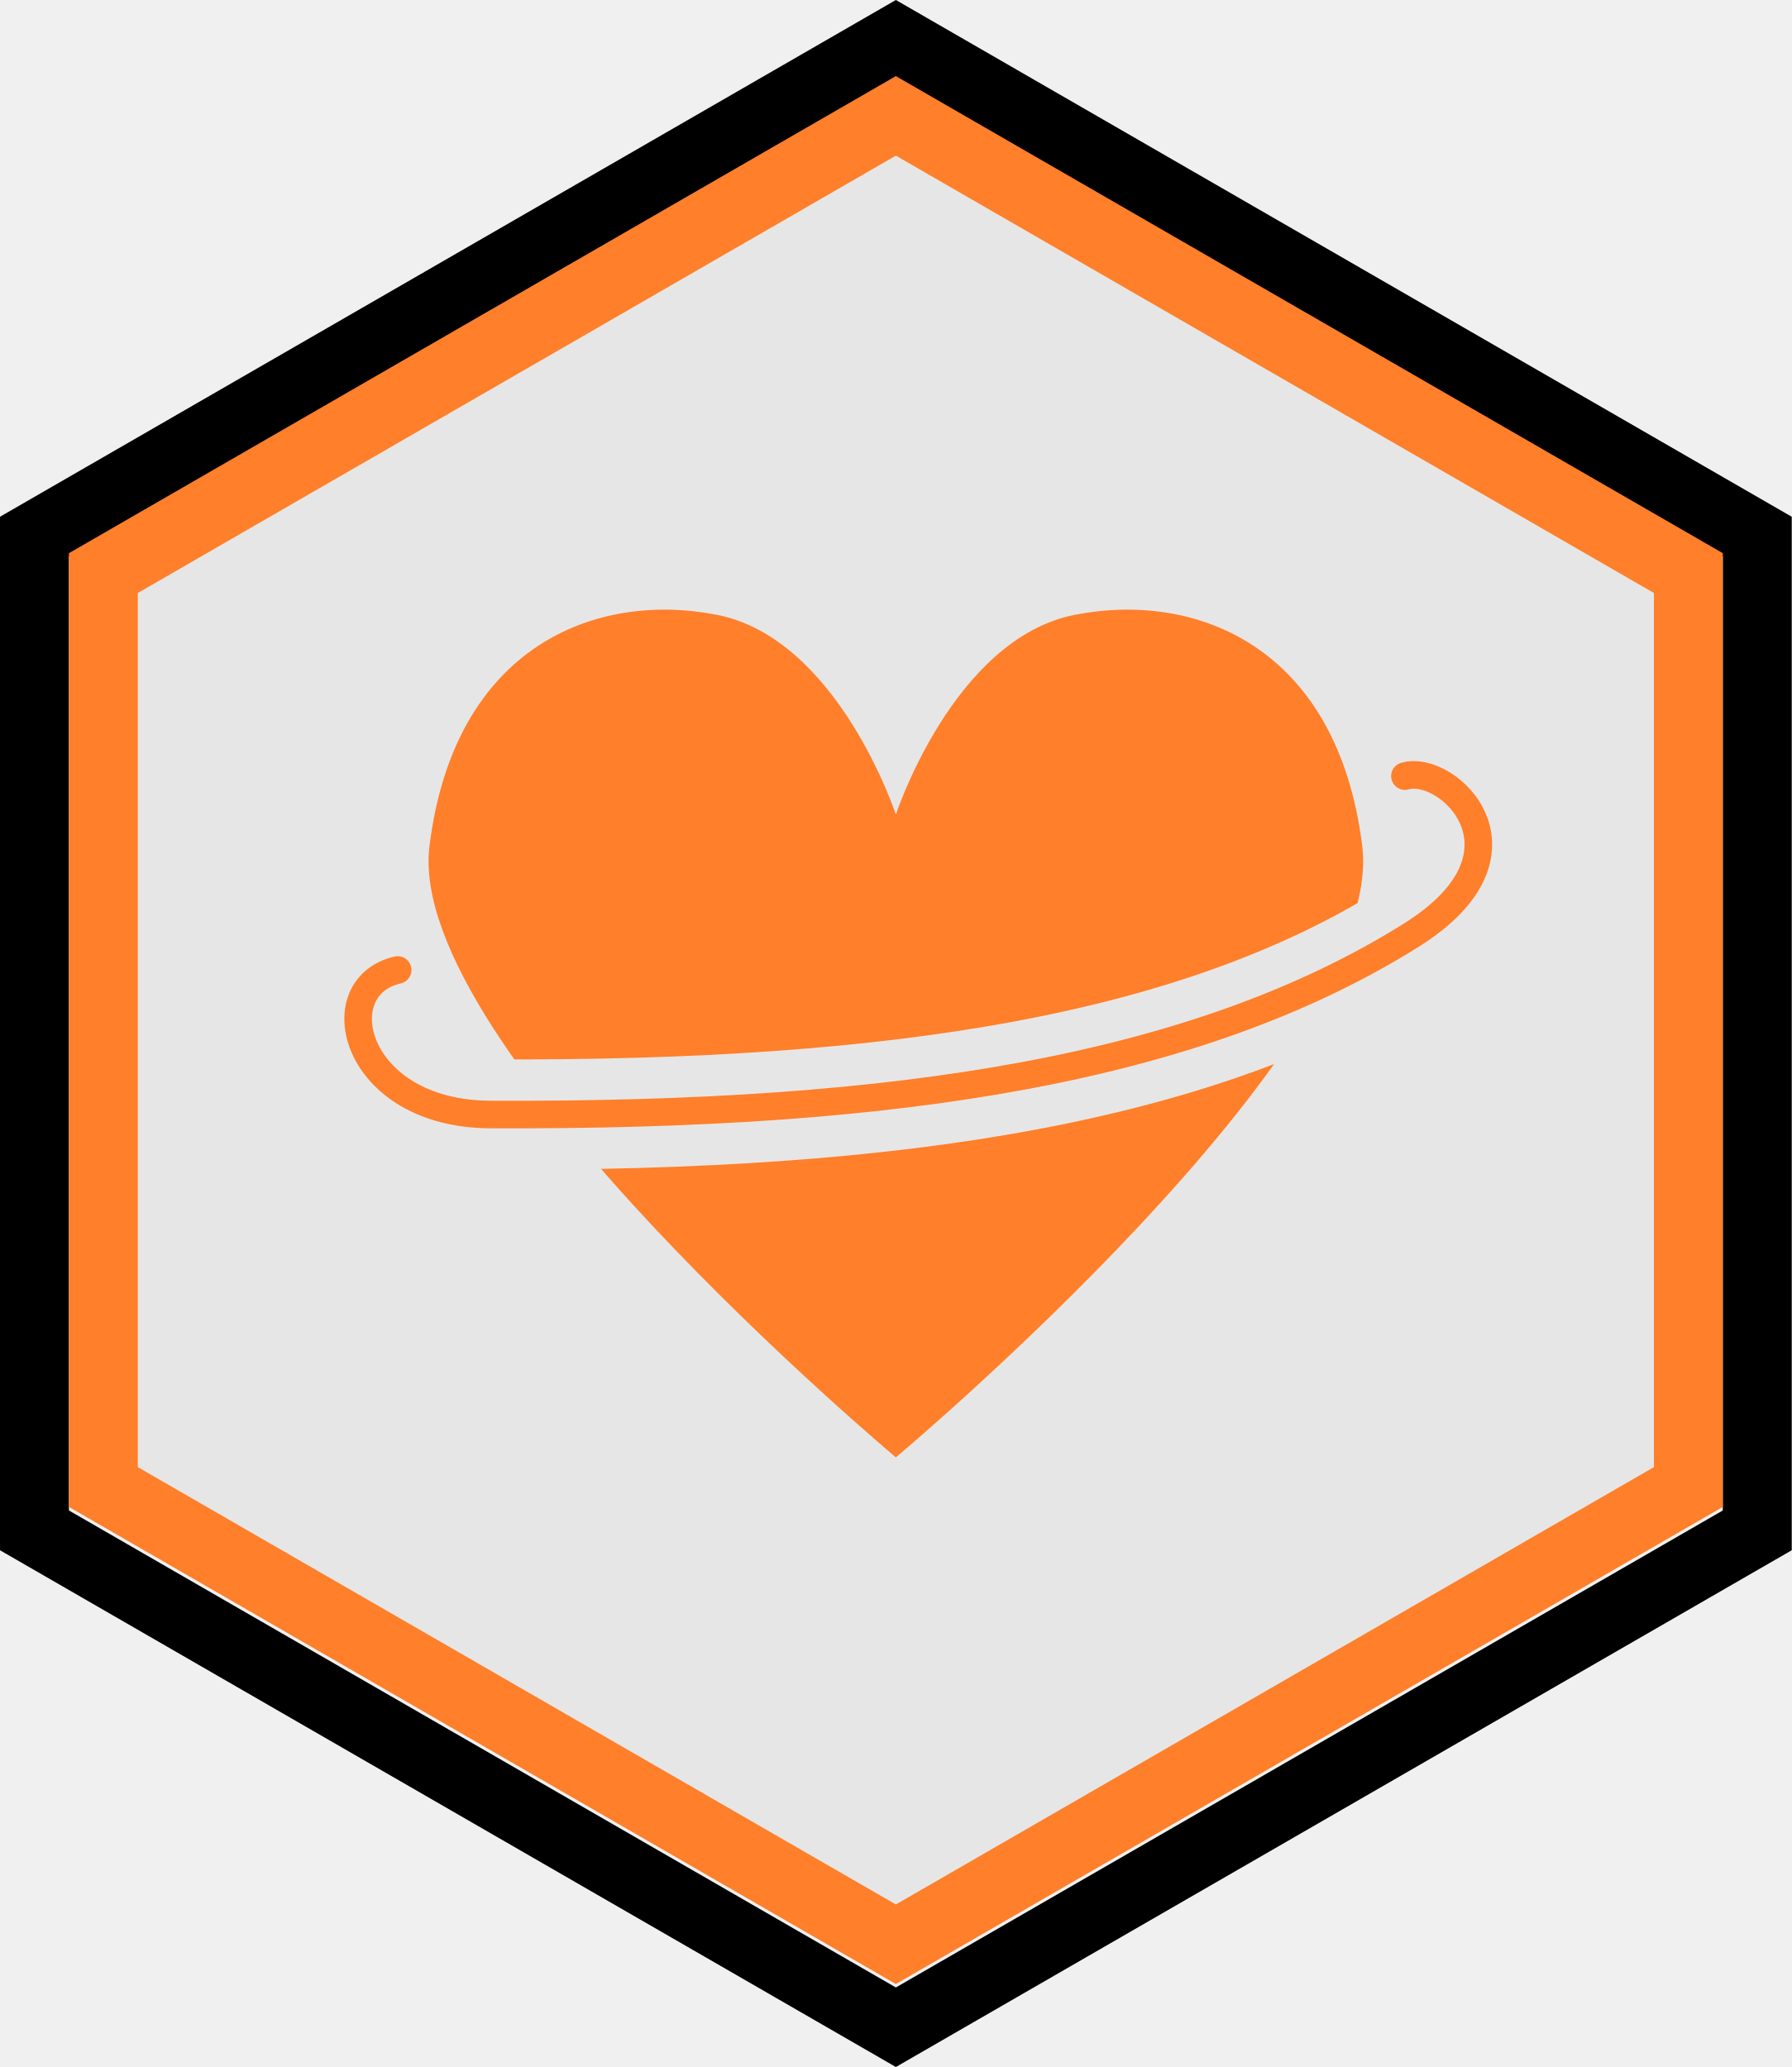
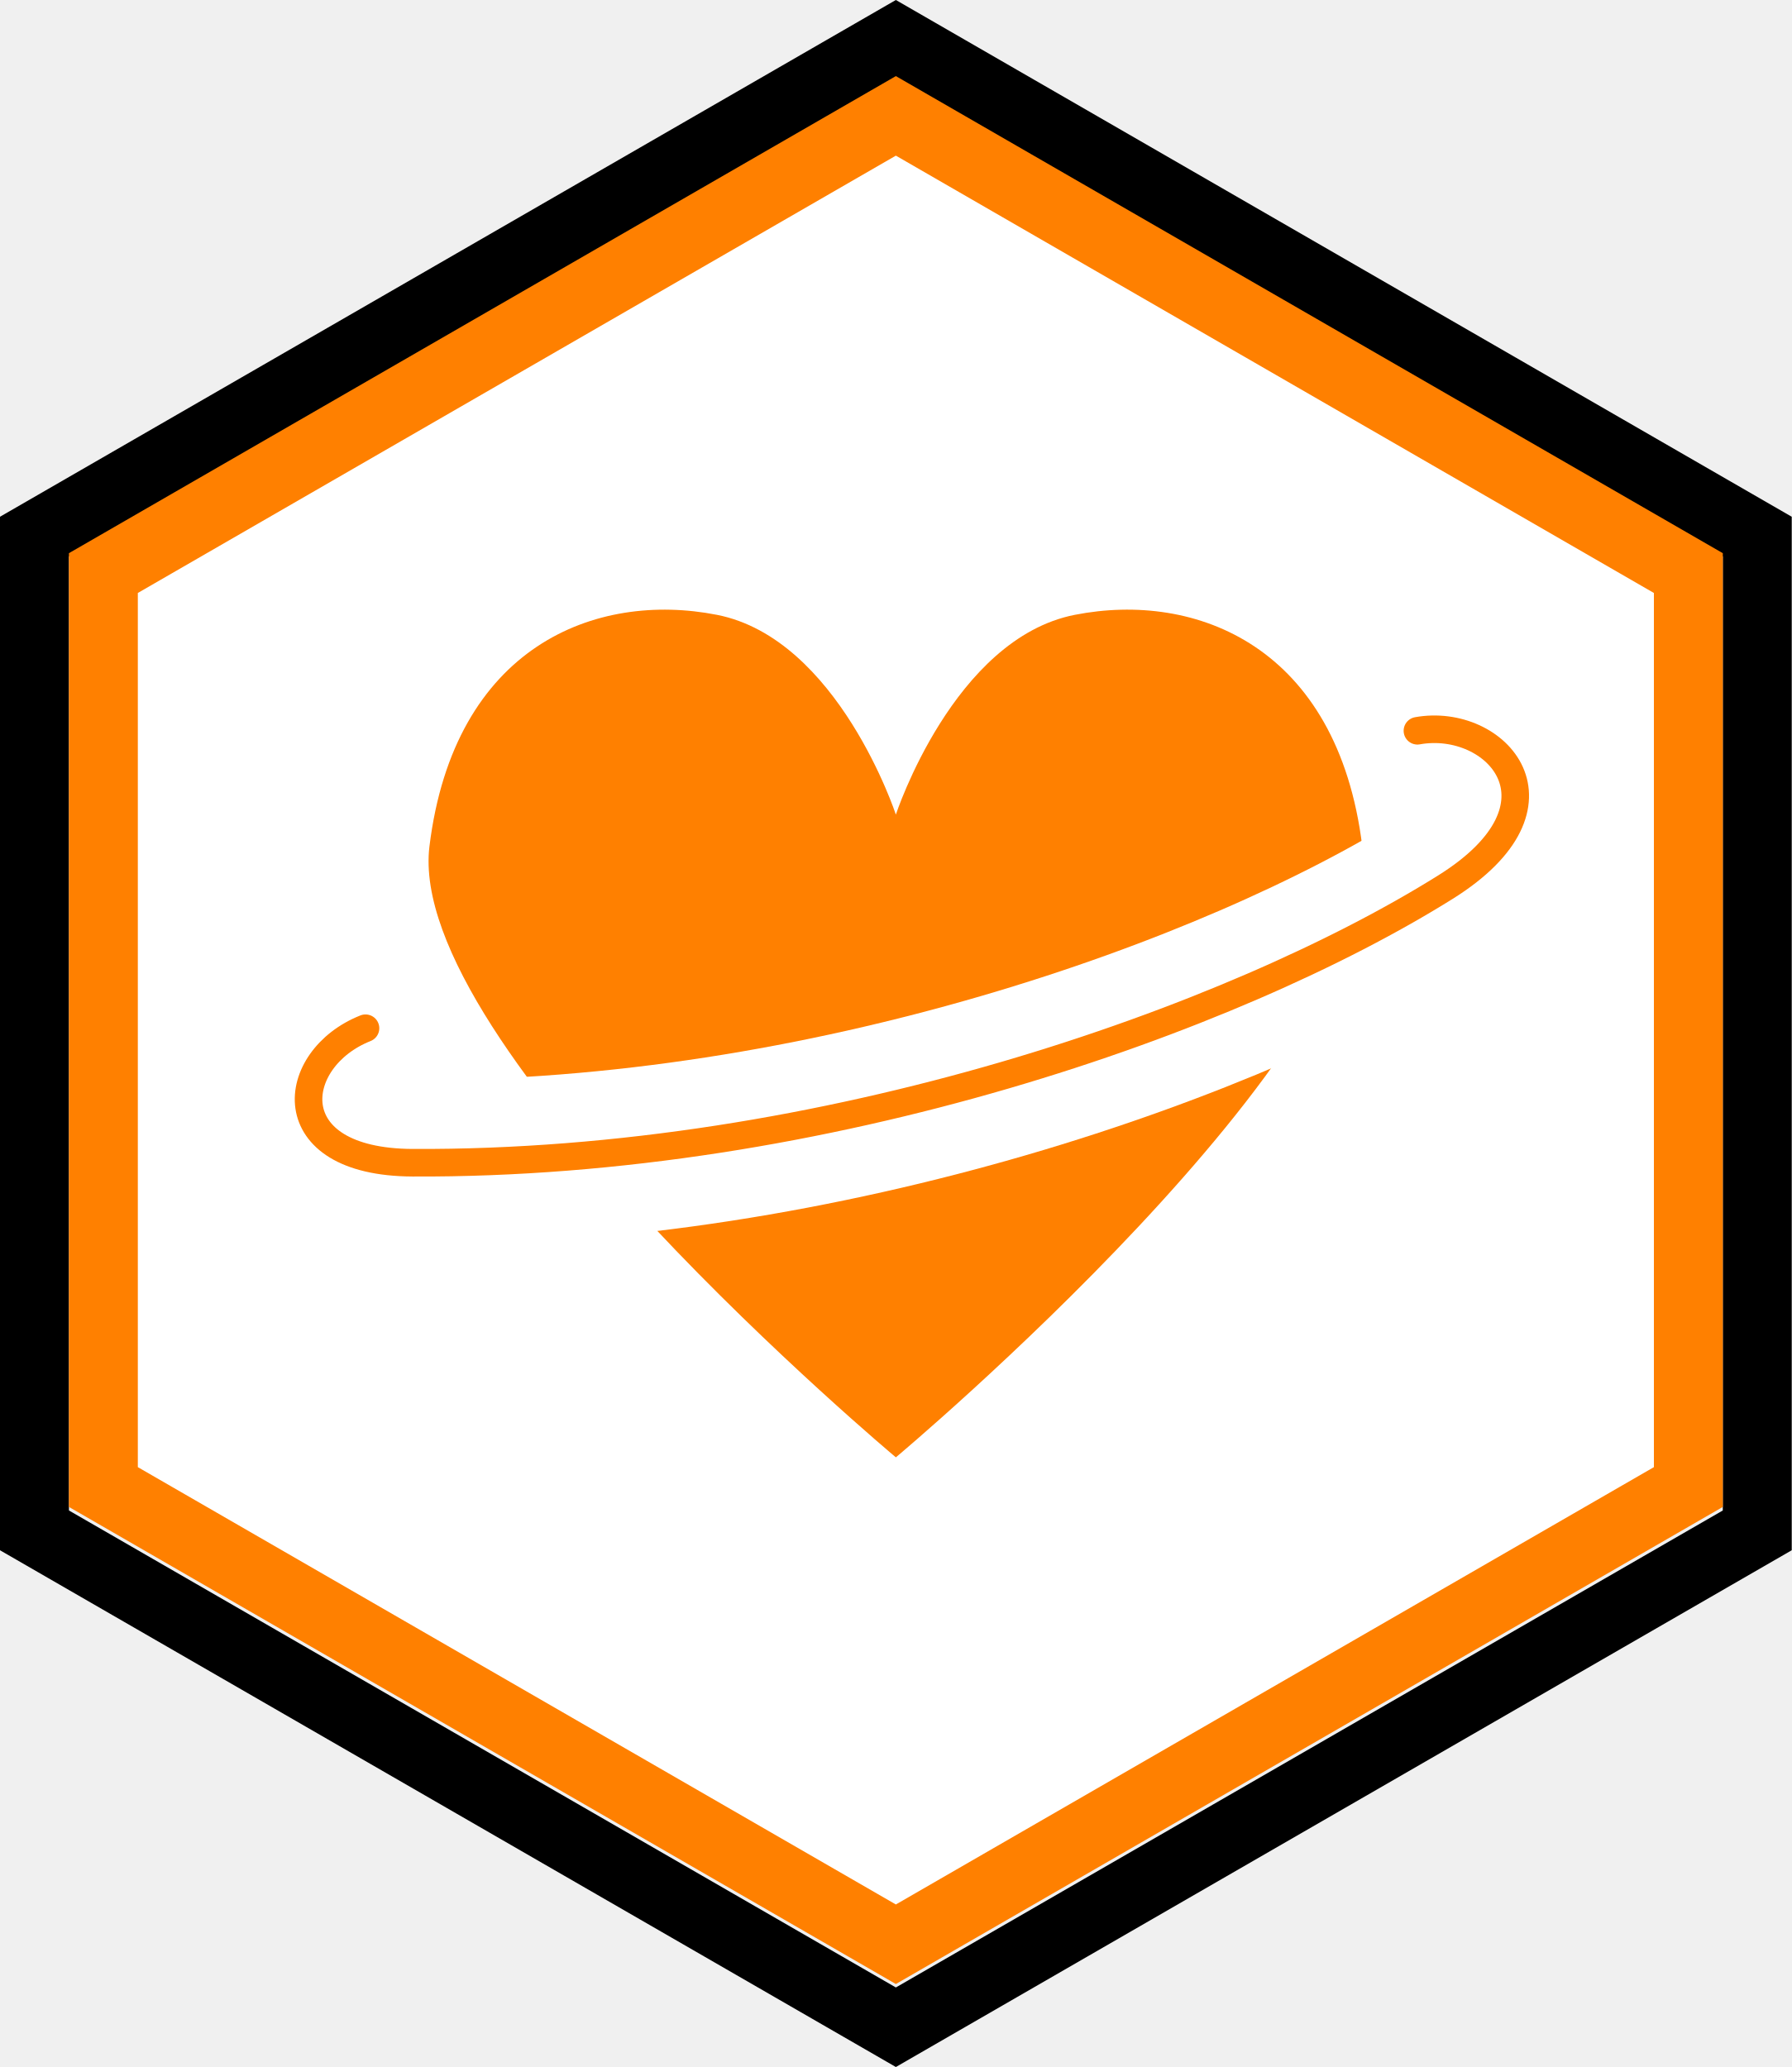
<svg xmlns="http://www.w3.org/2000/svg" viewBox="0 0 130 150" version="1.1" id="svg1" width="130" height="150" xml:space="preserve">
  <defs id="defs1">
-     <mask maskUnits="userSpaceOnUse" id="mask-powermask-path-effect6">
-       <path id="mask-powermask-path-effect6_box" style="fill:#ffffff;fill-opacity:1" d="M 30.095,43.242 H 99.905 V 106.758 H 30.095 Z" />
-       <path style="fill:none;stroke:#000000;stroke-width:8;stroke-linecap:square;stroke-linejoin:miter;stroke-dasharray:none" d="M 35.551,80.878 C 65.504,81.025 86.995,77.499 102.382,67.875" id="path6" />
+     <mask maskUnits="userSpaceOnUse" id="mask-powermask-path-effect4">
+       <path id="mask-powermask-path-effect4_box" style="fill:#ffffff;fill-opacity:1" d="M 30.095,43.242 H 99.905 V 106.758 H 30.095 Z" />
+       <path style="fill:none;stroke:#000000;stroke-width:12;stroke-linecap:round;stroke-linejoin:round;stroke-dasharray:none" d="M 29.926,84.378 C 59.879,84.525 89.495,73.999 104.882,64.375" id="path4" />
    </mask>
-     <filter id="mask-powermask-path-effect6_inverse" style="color-interpolation-filters:sRGB" height="100" width="100" x="-50" y="-50">
-       <feColorMatrix id="mask-powermask-path-effect6_primitive1" values="1" type="saturate" result="fbSourceGraphic" />
-       <feColorMatrix id="mask-powermask-path-effect6_primitive2" values="-1 0 0 0 1 0 -1 0 0 1 0 0 -1 0 1 0 0 0 1 0 " in="fbSourceGraphic" />
+     <filter id="mask-powermask-path-effect4_inverse" style="color-interpolation-filters:sRGB" height="100" width="100" x="-50" y="-50">
+       <feColorMatrix id="mask-powermask-path-effect4_primitive1" values="1" type="saturate" result="fbSourceGraphic" />
+       <feColorMatrix id="mask-powermask-path-effect4_primitive2" values="-1 0 0 0 1 0 -1 0 0 1 0 0 -1 0 1 0 0 0 1 0 " in="fbSourceGraphic" />
    </filter>
  </defs>
  <polygon points="61.8,53.78 31,71.56 0.2,53.78 0.2,18.22 31,0.44 61.8,18.22 " fill="none" stroke="#ff3b57" stroke-width="1" id="polygon1-5" style="display:inline;mix-blend-mode:normal;fill:none;fill-opacity:1;stroke:#000000;stroke-width:2.465;stroke-dasharray:none;stroke-dashoffset:0;stroke-opacity:1" transform="matrix(2.029196,0,0,2.027961,2.09495,1.993413)" />
-   <path id="polygon1" style="display:inline;mix-blend-mode:normal;fill:#e6e6e6;stroke:#ff7f2a;stroke-width:5;stroke-dasharray:none;stroke-opacity:1" d="m 7.5,41.588 c 0,22.108 0,44.216 0,66.324 19.167,11.06 38.333,22.12 57.5,33.18 19.167,-11.06 38.333,-22.12 57.5,-33.18 0,-22.108 0,-44.216 0,-66.324 C 103.333,30.528 84.167,19.468 65,8.408 45.833,19.468 26.667,30.528 7.5,41.588 Z" />
-   <path style="fill:none;stroke:#ff7f2a;stroke-width:2;stroke-linecap:round;stroke-linejoin:round;stroke-dasharray:none;stroke-opacity:1" d="m 28.852,70.391 c -5.391,1.232 -3.194,10.438 6.698,10.487 29.953,0.147 51.445,-3.378 66.831,-13.003 9.554,-5.976 2.676,-12.472 -0.445,-11.554" id="path2" />
-   <path style="fill:#ff7f2a;stroke:none;stroke-linecap:square;stroke-linejoin:round;fill-opacity:1" d="M 31.16,61.412 C 32.949,46.899 43.224,42.889 52.02,44.618 60.815,46.348 65,59.114 65,59.114 c 0,0 4.185,-12.766 12.98,-14.496 8.796,-1.73 19.071,2.281 20.86,16.794 C 100.628,75.925 65,105.758 65,105.758 c 0,0 -35.628,-29.833 -33.84,-44.346 z" id="path1" mask="url(#mask-powermask-path-effect6)" />
+   <path id="polygon1" style="display:inline;mix-blend-mode:normal;fill:#ffffff;stroke:#ff8000;stroke-width:5;stroke-dasharray:none;stroke-opacity:1" d="m 7.5,41.588 c 0,22.108 0,44.216 0,66.324 19.167,11.06 38.333,22.12 57.5,33.18 19.167,-11.06 38.333,-22.12 57.5,-33.18 0,-22.108 0,-44.216 0,-66.324 C 103.333,30.528 84.167,19.468 65,8.408 45.833,19.468 26.667,30.528 7.5,41.588 Z" />
+   <path style="fill:#ff8000;stroke:none;stroke-linecap:square;stroke-linejoin:round;fill-opacity:1" d="M 31.16,61.412 C 32.949,46.899 43.224,42.889 52.02,44.618 60.815,46.348 65,59.114 65,59.114 c 0,0 4.185,-12.766 12.98,-14.496 8.796,-1.73 19.071,2.281 20.86,16.794 C 100.628,75.925 65,105.758 65,105.758 c 0,0 -35.628,-29.833 -33.84,-44.346 z" id="path1" mask="url(#mask-powermask-path-effect4)" />
+   <path style="fill:none;stroke:#ff8000;stroke-width:2;stroke-linecap:round;stroke-linejoin:round;stroke-dasharray:none;stroke-opacity:1" d="m 26.52,74.617 c -5.568,2.205 -6.487,9.712 3.405,9.761 29.953,0.147 59.57,-10.378 74.956,-20.003 9.554,-5.976 3.664,-12.371 -2.039,-11.343" id="path2" />
</svg>
